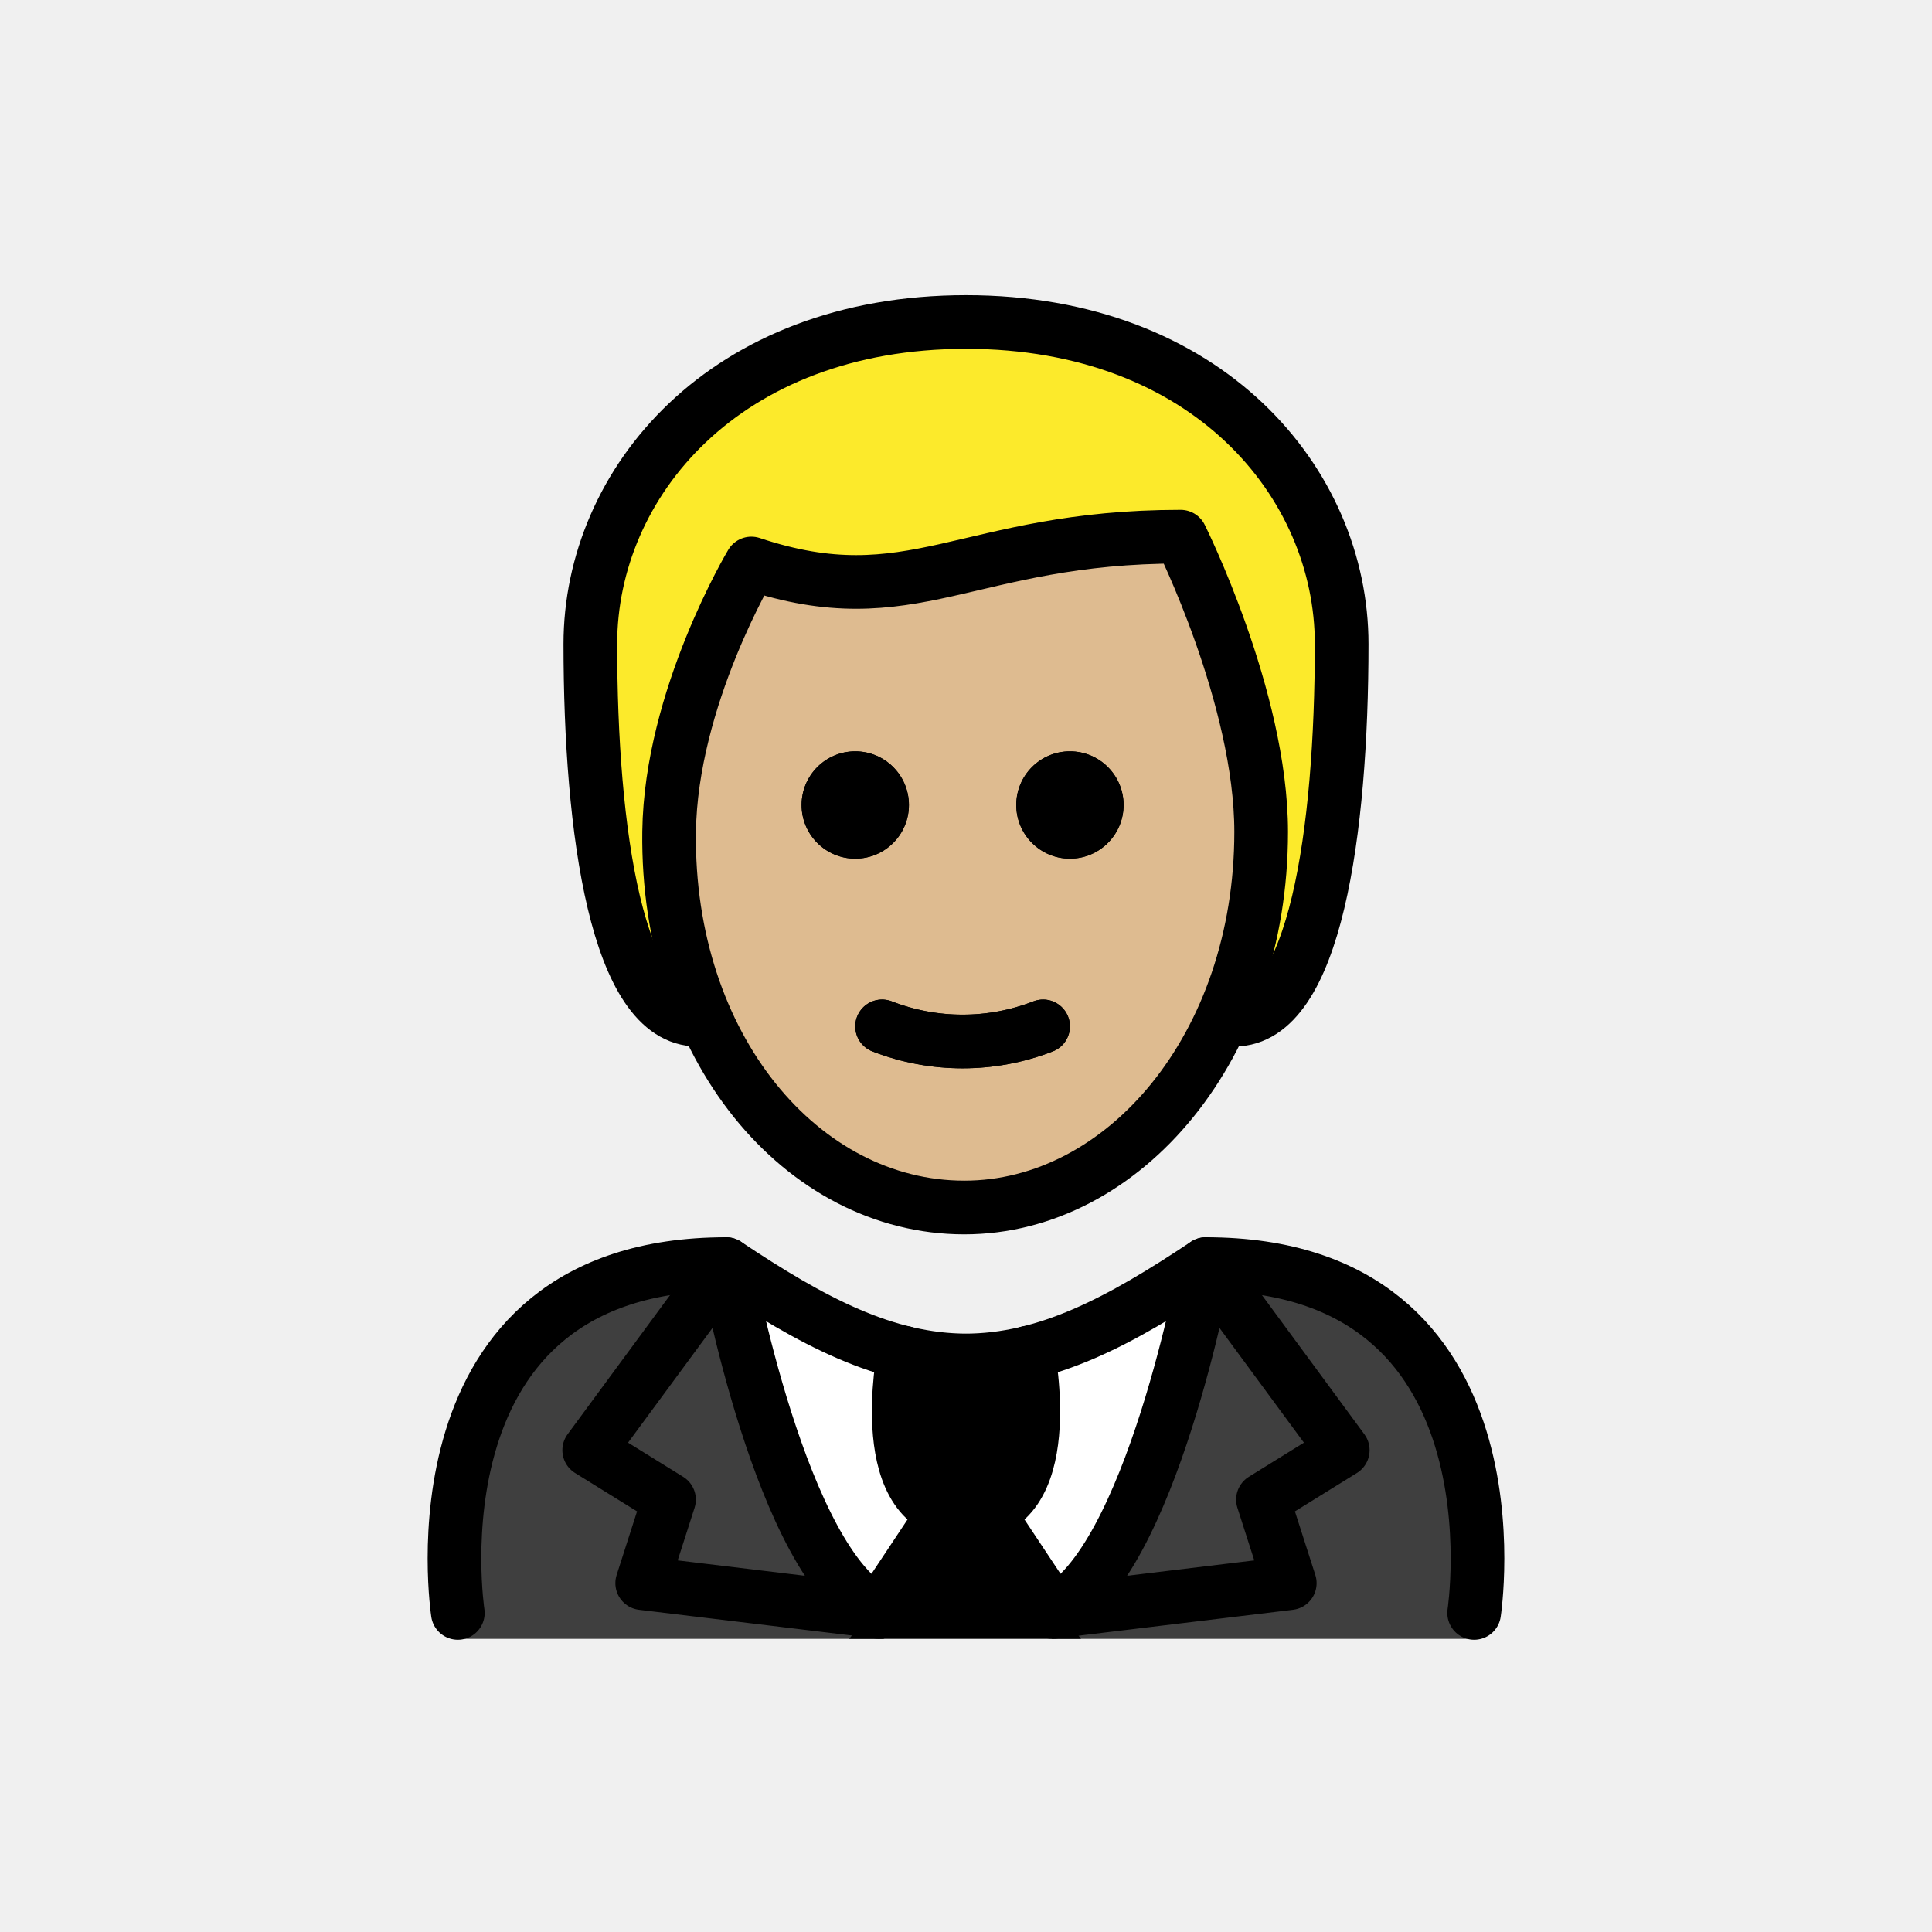
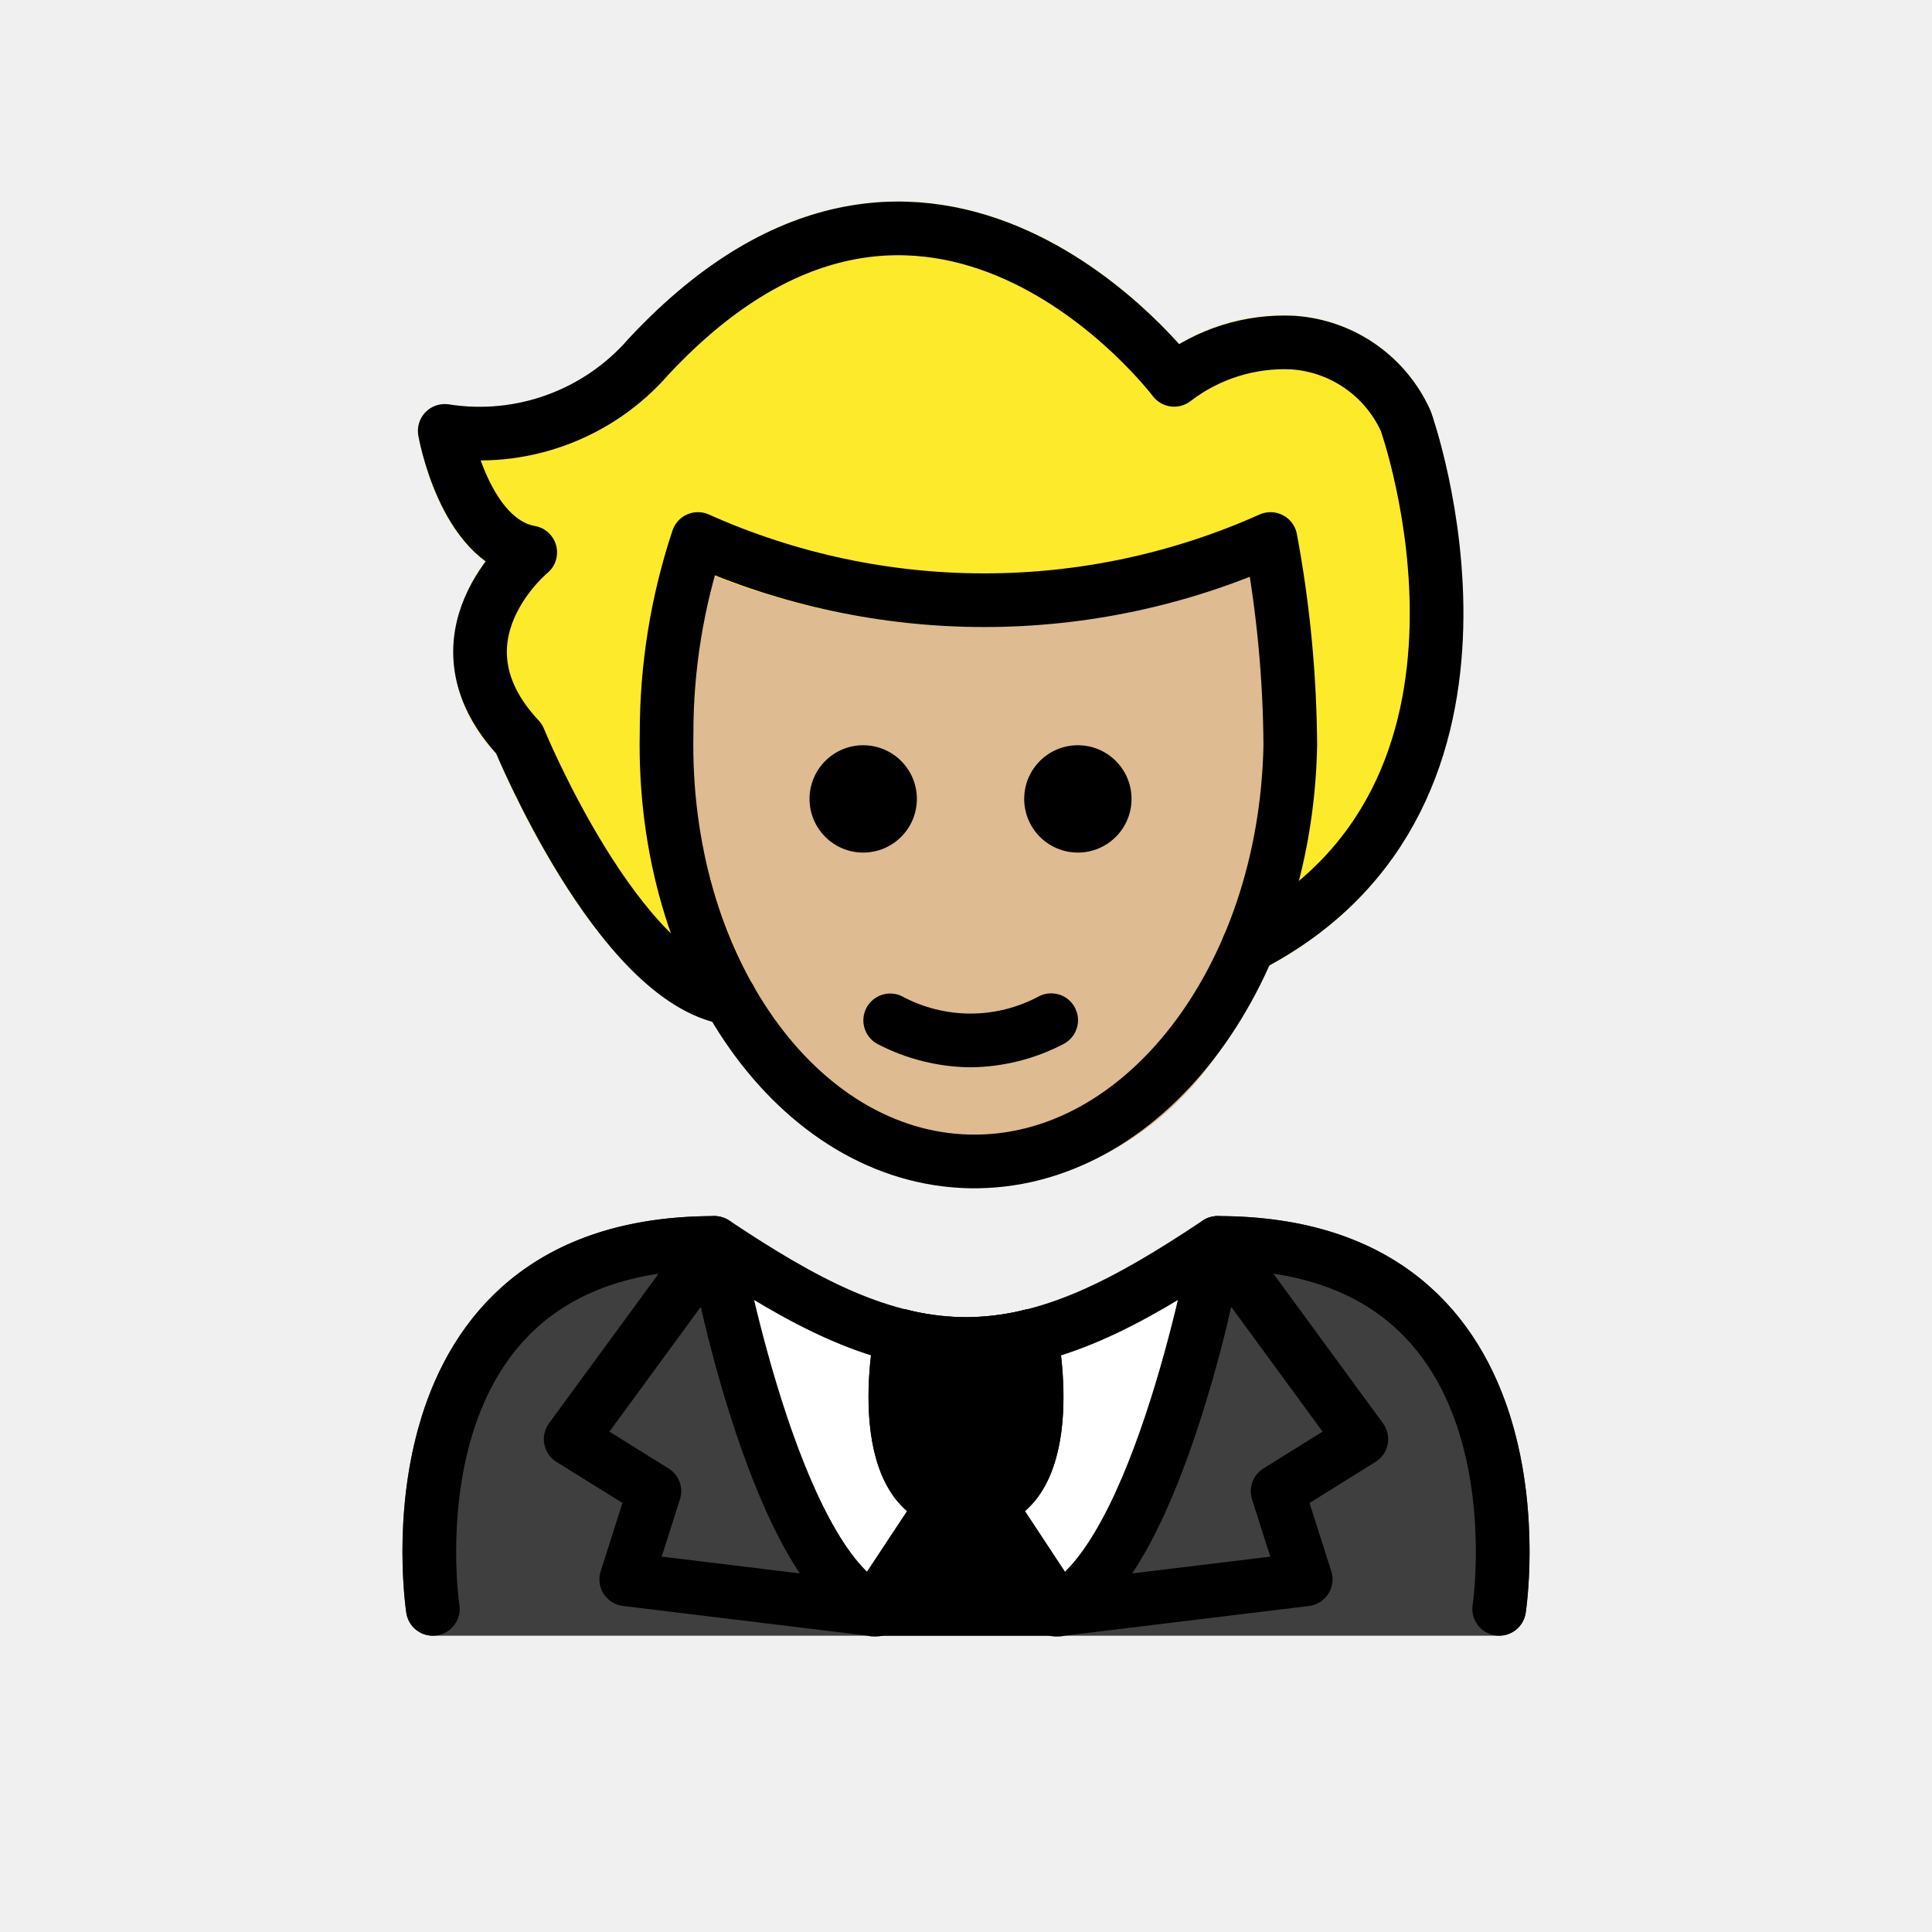
<svg xmlns="http://www.w3.org/2000/svg" id="emoji" viewBox="0 0 72 72">
-   <g id="hair">
-     <g id="hair-2">
-       <path fill="#fcea2b" d="M26,38c-3,0-4-7-4-14,0-6,5-12,14-12s14,6,14,12c0,7-1,14-4,14" />
-     </g>
+   <g id="color">
+     <path fill="#3f3f3f" d="M55.869,60.958H16.131a1.001,1.001,0,0,1-.988-.848C15.1,59.829,14.126,53.174,17.84,48.845c2.008-2.339,4.963-3.525,8.783-3.525a1.001,1.001,0,0,1,.555.168c3.316,2.211,5.954,3.587,8.822,3.601,2.868-.014,5.505-1.39,8.822-3.601a1.001,1.001,0,0,1,.555-.168c3.821,0,6.776,1.187,8.783,3.526,3.714,4.329,2.74,10.983,2.697,11.265A1.001,1.001,0,0,1,55.869,60.958Z" />
+     <path fill="#fff" d="M46.358,46.513l.003-.014a.919.919,0,0,0-.002-.108.712.712,0,0,0-.1-.507.954.954,0,0,0-.049-.12l-.006-.006a1.001,1.001,0,0,0-.219-.218c-.021-.017-.036-.042-.058-.057-.009-.006-.021-.007-.03-.012a.994.994,0,0,0-.332-.133l-.007-.003a.935.935,0,0,0-.136.002.701.701,0,0,0-.498.108.935.935,0,0,0-.1.041C41.505,47.698,38.868,49.074,36,49.088c-2.862-.014-5.495-1.384-8.801-3.587l-.013-.009-.008-.005c-.017-.011-.038-.012-.056-.023a.766.766,0,0,0-.542-.127.948.948,0,0,0-.136-.002l-.007.003a.984.984,0,0,0-.47.25,1.002,1.002,0,0,0-.168.168l-.008.007a.963.963,0,0,0-.062.151.724.724,0,0,0-.087.517c.003.022-.005.043-.001.065l.002.008.003.016c.247,1.351,2.46,12.304,6.585,14.296a.997.997,0,0,0,.435.1h6.64a.997.997,0,0,0,.435-.1c4.131-1.995,6.375-12.974,6.618-14.302Z" />
+     <path fill="#000000" d="M40.259,59.467l-2.067-3.153a4.654,4.654,0,0,0,.374-.377c1.645-2.008.923-5.911.835-6.35-.001-.006-.006-.011-.007-.017s.001-.013-.001-.019a.936.936,0,0,0-.067-.144,1.002,1.002,0,0,0-.094-.202.965.965,0,0,0-.101-.1,1.21,1.21,0,0,0-.531-.3,901.051,901.051,0,0,0-.375-.003c-.01.002-.017.009-.027.011-.004.001-.008-.001-.012,0a8.905,8.905,0,0,1-4.372,0c-.004-.001-.009.001-.013,0-.01-.002-.017-.009-.027-.011a.982.982,0,0,0-.222.001,1.003,1.003,0,0,0-.15.001,4.706,4.706,0,0,0-.353.137.992.992,0,0,0-.193.176.943.943,0,0,0-.086.085.986.986,0,0,0-.104.223.925.925,0,0,0-.059.126c-.001.006.001.011-.001.017-.002.007-.007.012-.008.02-.088.439-.81,4.342.835,6.35a4.69,4.69,0,0,0,.38.373L31.741,59.45a.919.919,0,0,0-.048.981.999.999,0,0,0,.881.527h6.852a.998.998,0,0,0,.881-.527A.89.89,0,0,0,40.259,59.467Z" />
  </g>
  <g id="skin">
-     <g id="skin-2">
-       <path fill="#debb90" d="M24.842,30.5c-.102,7.999,4.064,14,11,14,7.064,0,11.063-6,11.063-14,0-5-3-10-3-10-8,0-10,3-16,1A17.077,17.077,0,0,0,24.842,30.5Z" />
-     </g>
+     <path fill="#debb90" d="M36.322,44.284c-.068,0-.138-.001-.206-.002C29.156,44.137,23.651,36.519,23.842,27.3a23.622,23.622,0,0,1,1.246-7.603,1.001,1.001,0,0,1,.586-.552.991.991,0,0,1,.804.059,25.356,25.356,0,0,0,20.476-.036,1,1,0,0,1,1.377.736,43.874,43.874,0,0,1,.755,7.934A19.764,19.764,0,0,1,45.242,39.46,11.316,11.316,0,0,1,36.322,44.284Z" />
  </g>
-   <g id="color">
-     <g>
-       <g>
-         <g>
-           <g>
-             <path fill="#fff" d="M54.938,60.906s2-13.797-10-13.797c-3.192,2.119-5.926,3.584-9,3.578h.125c-3.074.006-5.808-1.458-9-3.578-12,0-10,13.797-10,13.797" />
-             <g>
-               <path fill="#3f3f3f" d="M27.062,47.109c-12,0-10,13.967-10,13.967H32.956s-4.421-3.265-5.893-13.967" />
-               <path fill="#3f3f3f" d="M44.938,47.109c12,0,10,13.967,10,13.967H39.19s5.422-7.443,5.748-13.967" />
-             </g>
-           </g>
-           <path d="M33.693,50.598S32.486,56.62,36,56.62s2.307-6.021,2.307-6.021" />
-         </g>
-         <path fill="#3f3f3f" d="M35.15,56.802,32.734,60.44c-3.63-1.754-5.672-12.962-5.672-12.962l-5.105,6.935,2.974,1.842-.999,3.113L32.802,60.44" />
-         <path fill="#3f3f3f" d="M36.85,56.802,39.266,60.44c3.63-1.754,5.672-12.962,5.672-12.962l5.104,6.935-2.974,1.842.999,3.113L39.198,60.44" />
-       </g>
-       <polygon points="36 55.569 31.647 61.076 40.288 61.076 36 55.569" />
-     </g>
+   <g id="hair">
+     <path fill="#fcea2b" d="M53.325,15.336a5.971,5.971,0,0,0-5.045-3.564,7.449,7.449,0,0,0-4.333,1.055c-1.389-1.553-5.031-5.044-9.91-5.3-3.695-.196-7.272,1.515-10.645,5.136A7.294,7.294,0,0,1,16.75,15.075a1,1,0,0,0-1.16,1.156c.069.399.638,3.329,2.508,4.697a5.824,5.824,0,0,0-1.196,3.048,5.514,5.514,0,0,0,1.587,4.104c.638,1.512,4.087,9.223,8.405,10.074.028.009.056.016.085.022.018.003.036.011.054.014a.995.995,0,0,0,.138.011c.007,0,.014.003.022.003a.994.994,0,0,0,.31-.056c.03-.01.058-.023.087-.035a.948.948,0,0,0,.094-.038c.024-.013.037-.036.059-.051a.977.977,0,0,0,.178-.155.962.962,0,0,0,.088-.105.982.982,0,0,0,.103-.206.962.962,0,0,0,.047-.132c.005-.022.018-.04.022-.063a131.672,131.672,0,0,1-.013-.326,215.659,215.659,0,0,0-.106-.325A18.542,18.542,0,0,1,25.842,27.32a25.05,25.05,0,0,1,.745-5.866,27.24,27.24,0,0,0,19.98.027,36.13,36.13,0,0,1,.52,6.277c0,.004.002.009.002.013l-.003.013a19.292,19.292,0,0,1-1.475,7.084c-.006.014-.003.029-.009.042a.993.993,0,0,0-.045.219.584.584,0,0,0,.017.353.98.98,0,0,0,.054.189c.007.015.006.032.013.047a.941.941,0,0,0,.09.113,1.912,1.912,0,0,0,.408.348c.014.006.029.004.044.009a.982.982,0,0,0,.209.043,1.06,1.06,0,0,0,.139.028c.016,0,.03-.006.046-.007.03-.001.058-.009.087-.013a.987.987,0,0,0,.268-.076c.018-.008.038-.007.057-.016C58.49,30.209,53.384,15.503,53.325,15.336Z" />
  </g>
  <g id="line">
-     <g>
-       <path d="M41.873,30a2,2,0,1,1-2-2,2,2,0,0,1,2,2" />
-       <path d="M33.873,30a2,2,0,1,1-2-2,2,2,0,0,1,2,2" />
-       <path fill="none" stroke="#000" stroke-linecap="round" stroke-linejoin="round" stroke-width="2" d="M32.873,38.25a8.274,8.274,0,0,0,6,0" />
-       <path fill="none" stroke="#000" stroke-linecap="round" stroke-linejoin="round" stroke-width="2" d="M26,38c-3,0-4-7-4-14,0-6,5-12,14-12s14,6,14,12c0,7-1,14-4,14" />
-       <path d="M41.873,30a2,2,0,1,1-2-2,2,2,0,0,1,2,2" />
-       <path d="M33.873,30a2,2,0,1,1-2-2,2,2,0,0,1,2,2" />
-       <path fill="none" stroke="#000" stroke-linejoin="round" stroke-width="2" d="M24.936,31c-.102,7.999,4.936,14,11,14C41.873,45,47,39,47,31c0-5-3-11-3-11-8,0-10,3-16,1C28,21,25,26,24.936,31Z" />
-       <path fill="none" stroke="#000" stroke-linecap="round" stroke-linejoin="round" stroke-width="2" d="M32.873,38.25a8.274,8.274,0,0,0,6,0" />
-       <path fill="none" stroke="#000" stroke-linecap="round" stroke-linejoin="round" stroke-width="2" d="M33.693,50.412S32.486,56.433,36,56.433s2.307-6.021,2.307-6.021" />
-       <path fill="none" stroke="#000" stroke-linecap="round" stroke-linejoin="round" stroke-width="2" d="M35.15,56.433l-2.415,3.638c-3.63-1.754-5.672-12.962-5.672-12.962l-5.105,6.935,2.974,1.842-.999,3.113,8.869,1.072" />
-       <path fill="none" stroke="#000" stroke-linecap="round" stroke-linejoin="round" stroke-width="2" d="M36.85,56.433l2.415,3.638c3.63-1.754,5.672-12.962,5.672-12.962l5.104,6.935-2.974,1.842.999,3.113-8.869,1.072" />
-       <path fill="none" stroke="#000" stroke-linecap="round" stroke-linejoin="round" stroke-width="2" d="M17.062,60.109s-2-13,10-13c3.192,2.128,5.926,3.598,9,3.592h-.125c3.074.006,5.808-1.464,9-3.592,12,0,10,13,10,13" />
-     </g>
+     <path fill="none" stroke="#000" stroke-linecap="round" stroke-linejoin="round" stroke-width="2" d="M48.086,27.805a43.376,43.376,0,0,0-.738-7.718h0a26.091,26.091,0,0,1-21.338,0A22.928,22.928,0,0,0,24.842,27.32c-.181,8.682,4.875,15.828,11.294,15.962s11.768-6.796,11.949-15.477" />
+     <path fill="none" stroke="#000" stroke-linecap="round" stroke-linejoin="round" stroke-width="2" d="M46.53,35.26C57.386,29.654,52.39,15.692,52.39,15.692a4.981,4.981,0,0,0-4.198-2.924,6.719,6.719,0,0,0-4.434,1.388S34.646,2.055,24.171,13.29a8.345,8.345,0,0,1-7.597,2.768s.714,4.088,3.186,4.528c0,0-3.916,3.204-.416,6.947,0,0,3.687,8.997,7.847,9.669" />
+     <path d="M42.169,29.773a2,2,0,1,1-2-2,2.001,2.001,0,0,1,2,2" />
+     <path d="M34.169,29.773a2,2,0,1,1-2-2,2.001,2.001,0,0,1,2,2" />
+     <path d="M36.168,39.775a7.652,7.652,0,0,1-3.447-.858,1,1,0,0,1,.894-1.789,5.377,5.377,0,0,0,5.106,0,1,1,0,1,1,.894,1.789A7.653,7.653,0,0,1,36.168,39.775Z" />
+     <path fill="none" stroke="#000" stroke-linecap="round" stroke-linejoin="round" stroke-width="2" d="M33.579,49.785S32.314,56.102,36,56.102s2.421-6.318,2.421-6.318" />
+     <path fill="none" stroke="#000" stroke-linecap="round" stroke-linejoin="round" stroke-width="2" d="M35.108,56.153l-2.534,3.836c-3.808-1.849-5.951-13.67-5.951-13.67l-5.356,7.313,3.12,1.942-1.048,3.283,9.305,1.131" />
+     <path fill="none" stroke="#000" stroke-linecap="round" stroke-linejoin="round" stroke-width="2" d="M36.892,56.153l2.534,3.836c3.808-1.849,5.951-13.67,5.951-13.67l5.356,7.313-3.12,1.942L48.66,58.858l-9.305,1.131" />
+     <path fill="none" stroke="#000" stroke-linecap="round" stroke-linejoin="round" stroke-width="2" d="M16.131,59.959S14.033,46.319,26.623,46.319c3.349,2.233,6.218,3.775,9.443,3.769h-.131c3.225.007,6.094-1.536,9.443-3.769,12.59,0,10.492,13.639,10.492,13.639" />
  </g>
</svg>
